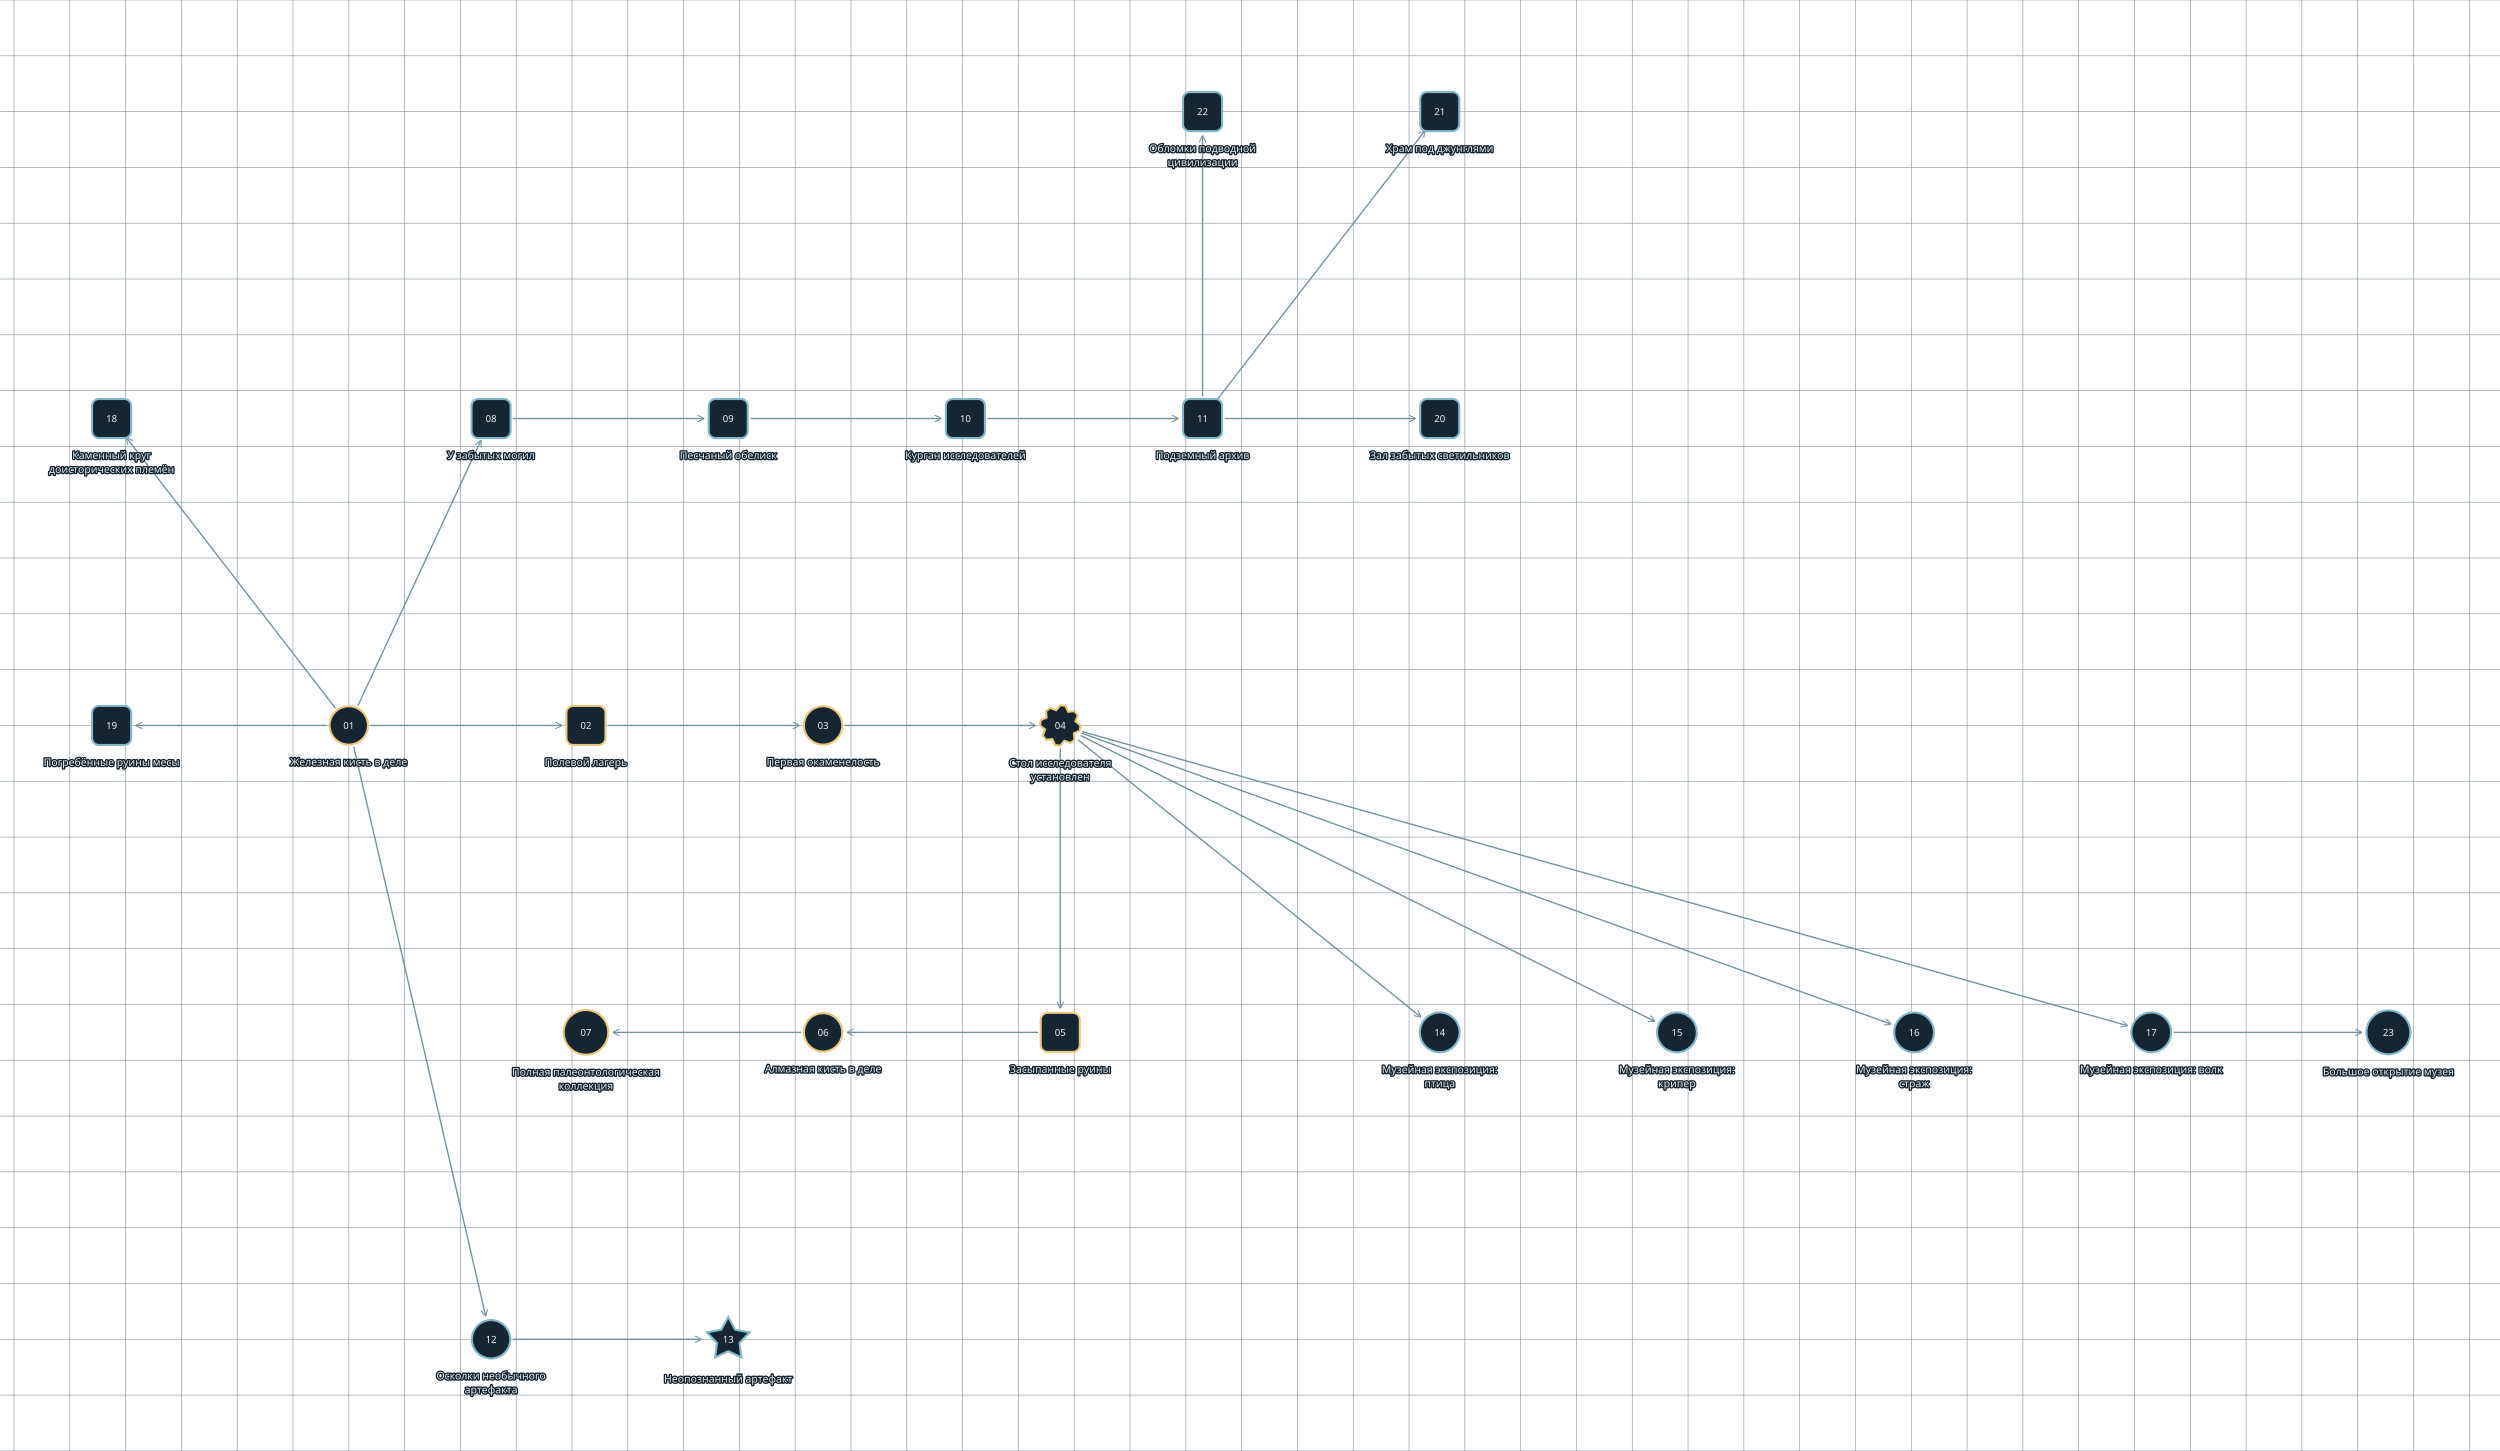
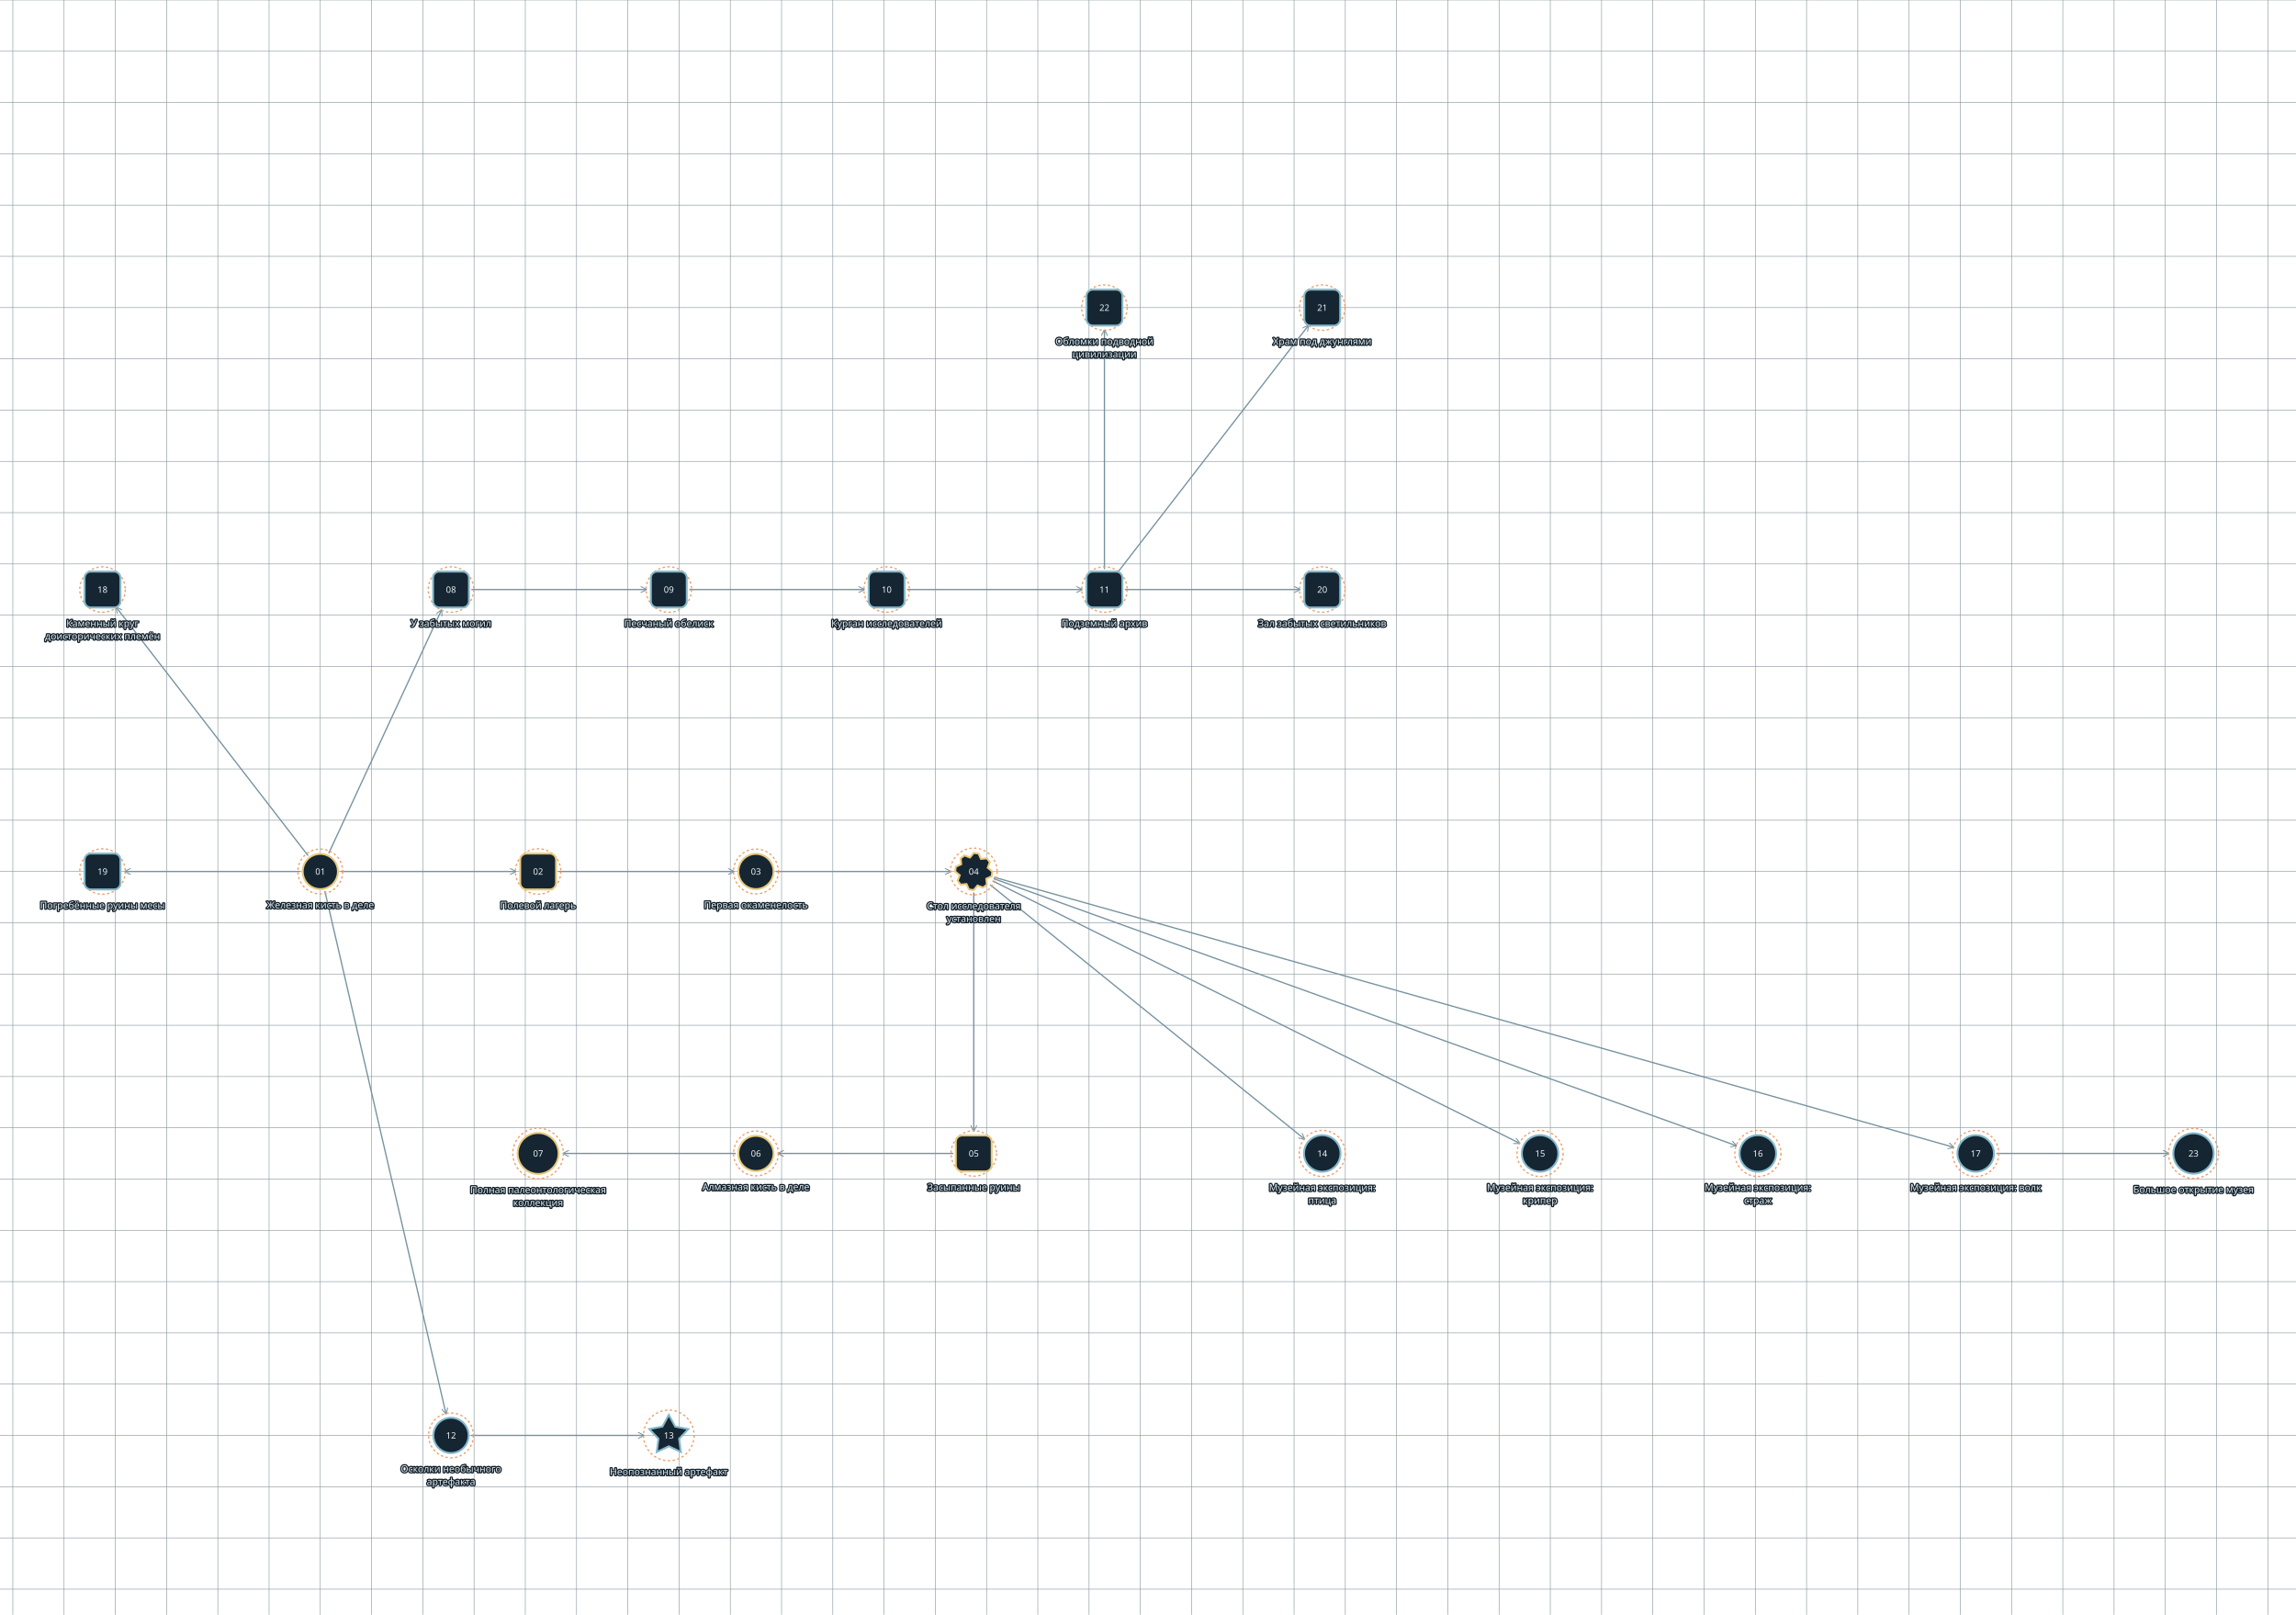
- <svg xmlns="http://www.w3.org/2000/svg" viewBox="-400.00 -832.00 2867.20 1664.00" width="2867.20" height="1664.00" role="img" aria-labelledby="nasledie_archeology-before-title" data-quest-count="23">
+ <svg xmlns="http://www.w3.org/2000/svg" viewBox="-400.00 -1088.00 2867.20 2016.00" width="2867.20" height="2016.00" role="img" aria-labelledby="nasledie_archeology-before-title" data-quest-count="23">
  <defs>
    <marker id="nasledie_archeology-before-arrow" markerWidth="8" markerHeight="8" refX="7" refY="4" orient="auto" markerUnits="userSpaceOnUse">
      <path d="M0,0 L8,4 L0,8" fill="none" stroke="#77939f" stroke-width="1.2" />
    </marker>
  </defs>
  <g fill="none" stroke="#24404d" stroke-width="0.7" opacity="0.55" aria-hidden="true">
-     <path d="M -384 -832.00 v 1664.00" />
-     <path d="M -320 -832.00 v 1664.00" />
-     <path d="M -256 -832.00 v 1664.00" />
-     <path d="M -192 -832.00 v 1664.00" />
-     <path d="M -128 -832.00 v 1664.00" />
-     <path d="M -64 -832.00 v 1664.00" />
-     <path d="M 0 -832.00 v 1664.00" />
-     <path d="M 64 -832.00 v 1664.00" />
-     <path d="M 128 -832.00 v 1664.00" />
-     <path d="M 192 -832.00 v 1664.00" />
-     <path d="M 256 -832.00 v 1664.00" />
-     <path d="M 320 -832.00 v 1664.00" />
-     <path d="M 384 -832.00 v 1664.00" />
-     <path d="M 448 -832.00 v 1664.00" />
-     <path d="M 512 -832.00 v 1664.00" />
-     <path d="M 576 -832.00 v 1664.00" />
-     <path d="M 640 -832.00 v 1664.00" />
-     <path d="M 704 -832.00 v 1664.00" />
-     <path d="M 768 -832.00 v 1664.00" />
-     <path d="M 832 -832.00 v 1664.00" />
-     <path d="M 896 -832.00 v 1664.00" />
-     <path d="M 960 -832.00 v 1664.00" />
-     <path d="M 1024 -832.00 v 1664.00" />
-     <path d="M 1088 -832.00 v 1664.00" />
-     <path d="M 1152 -832.00 v 1664.00" />
-     <path d="M 1216 -832.00 v 1664.00" />
-     <path d="M 1280 -832.00 v 1664.00" />
-     <path d="M 1344 -832.00 v 1664.00" />
-     <path d="M 1408 -832.00 v 1664.00" />
-     <path d="M 1472 -832.00 v 1664.00" />
-     <path d="M 1536 -832.00 v 1664.00" />
-     <path d="M 1600 -832.00 v 1664.00" />
-     <path d="M 1664 -832.00 v 1664.00" />
-     <path d="M 1728 -832.00 v 1664.00" />
-     <path d="M 1792 -832.00 v 1664.00" />
-     <path d="M 1856 -832.00 v 1664.00" />
-     <path d="M 1920 -832.00 v 1664.00" />
-     <path d="M 1984 -832.00 v 1664.00" />
-     <path d="M 2048 -832.00 v 1664.00" />
-     <path d="M 2112 -832.00 v 1664.00" />
-     <path d="M 2176 -832.00 v 1664.00" />
-     <path d="M 2240 -832.00 v 1664.00" />
-     <path d="M 2304 -832.00 v 1664.00" />
-     <path d="M 2368 -832.00 v 1664.00" />
-     <path d="M 2432 -832.00 v 1664.00" />
+     <path d="M -384 -1088.00 v 2016.00" />
+     <path d="M -320 -1088.00 v 2016.00" />
+     <path d="M -256 -1088.00 v 2016.00" />
+     <path d="M -192 -1088.00 v 2016.00" />
+     <path d="M -128 -1088.00 v 2016.00" />
+     <path d="M -64 -1088.00 v 2016.00" />
+     <path d="M 0 -1088.00 v 2016.00" />
+     <path d="M 64 -1088.00 v 2016.00" />
+     <path d="M 128 -1088.00 v 2016.00" />
+     <path d="M 192 -1088.00 v 2016.00" />
+     <path d="M 256 -1088.00 v 2016.00" />
+     <path d="M 320 -1088.00 v 2016.00" />
+     <path d="M 384 -1088.00 v 2016.00" />
+     <path d="M 448 -1088.00 v 2016.00" />
+     <path d="M 512 -1088.00 v 2016.00" />
+     <path d="M 576 -1088.00 v 2016.00" />
+     <path d="M 640 -1088.00 v 2016.00" />
+     <path d="M 704 -1088.00 v 2016.00" />
+     <path d="M 768 -1088.00 v 2016.00" />
+     <path d="M 832 -1088.00 v 2016.00" />
+     <path d="M 896 -1088.00 v 2016.00" />
+     <path d="M 960 -1088.00 v 2016.00" />
+     <path d="M 1024 -1088.00 v 2016.00" />
+     <path d="M 1088 -1088.00 v 2016.00" />
+     <path d="M 1152 -1088.00 v 2016.00" />
+     <path d="M 1216 -1088.00 v 2016.00" />
+     <path d="M 1280 -1088.00 v 2016.00" />
+     <path d="M 1344 -1088.00 v 2016.00" />
+     <path d="M 1408 -1088.00 v 2016.00" />
+     <path d="M 1472 -1088.00 v 2016.00" />
+     <path d="M 1536 -1088.00 v 2016.00" />
+     <path d="M 1600 -1088.00 v 2016.00" />
+     <path d="M 1664 -1088.00 v 2016.00" />
+     <path d="M 1728 -1088.00 v 2016.00" />
+     <path d="M 1792 -1088.00 v 2016.00" />
+     <path d="M 1856 -1088.00 v 2016.00" />
+     <path d="M 1920 -1088.00 v 2016.00" />
+     <path d="M 1984 -1088.00 v 2016.00" />
+     <path d="M 2048 -1088.00 v 2016.00" />
+     <path d="M 2112 -1088.00 v 2016.00" />
+     <path d="M 2176 -1088.00 v 2016.00" />
+     <path d="M 2240 -1088.00 v 2016.00" />
+     <path d="M 2304 -1088.00 v 2016.00" />
+     <path d="M 2368 -1088.00 v 2016.00" />
+     <path d="M 2432 -1088.00 v 2016.00" />
+     <path d="M -400.00 -1088 h 2867.20" />
+     <path d="M -400.00 -1024 h 2867.20" />
+     <path d="M -400.00 -960 h 2867.20" />
+     <path d="M -400.00 -896 h 2867.20" />
    <path d="M -400.00 -832 h 2867.20" />
    <path d="M -400.00 -768 h 2867.20" />
    <path d="M -400.00 -704 h 2867.20" />
    <path d="M -400.00 -640 h 2867.20" />
    <path d="M -400.00 -576 h 2867.20" />
    <path d="M -400.00 -512 h 2867.20" />
    <path d="M -400.00 -448 h 2867.20" />
    <path d="M -400.00 -384 h 2867.20" />
    <path d="M -400.00 -320 h 2867.20" />
    <path d="M -400.00 -256 h 2867.20" />
    <path d="M -400.00 -192 h 2867.20" />
    <path d="M -400.00 -128 h 2867.20" />
    <path d="M -400.00 -64 h 2867.20" />
    <path d="M -400.00 0 h 2867.20" />
    <path d="M -400.00 64 h 2867.20" />
    <path d="M -400.00 128 h 2867.20" />
    <path d="M -400.00 192 h 2867.20" />
    <path d="M -400.00 256 h 2867.20" />
    <path d="M -400.00 320 h 2867.20" />
    <path d="M -400.00 384 h 2867.20" />
    <path d="M -400.00 448 h 2867.20" />
    <path d="M -400.00 512 h 2867.20" />
    <path d="M -400.00 576 h 2867.20" />
    <path d="M -400.00 640 h 2867.20" />
    <path d="M -400.00 704 h 2867.20" />
    <path d="M -400.00 768 h 2867.20" />
    <path d="M -400.00 832 h 2867.20" />
+     <path d="M -400.00 896 h 2867.20" />
  </g>
  <g class="dependencies" fill="none" stroke="#77939f" stroke-width="1.6">
    <path data-from="D224CC946496E3DE" data-to="79C6E9FC12713C40" d="M 25.00 0.00 L 243.60 0.00" marker-end="url(#nasledie_archeology-before-arrow)" />
    <path data-from="79C6E9FC12713C40" data-to="A39CCB33A472D0AD" d="M 297.40 0.00 L 516.00 0.00" marker-end="url(#nasledie_archeology-before-arrow)" />
    <path data-from="A39CCB33A472D0AD" data-to="C4248A7F0011AAF7" d="M 569.00 0.00 L 786.80 0.00" marker-end="url(#nasledie_archeology-before-arrow)" />
    <path data-from="C4248A7F0011AAF7" data-to="FBF1AAEFC633EC9F" d="M 816.00 26.20 L 816.00 323.60" marker-end="url(#nasledie_archeology-before-arrow)" />
    <path data-from="FBF1AAEFC633EC9F" data-to="08AC8A56B7F8989F" d="M 790.60 352.00 L 572.00 352.00" marker-end="url(#nasledie_archeology-before-arrow)" />
    <path data-from="08AC8A56B7F8989F" data-to="F4DBD3E2D7478445" d="M 519.00 352.00 L 303.60 352.00" marker-end="url(#nasledie_archeology-before-arrow)" />
    <path data-from="D224CC946496E3DE" data-to="D69937827610767B" d="M 10.52 -22.68 L 151.25 -326.23" marker-end="url(#nasledie_archeology-before-arrow)" />
    <path data-from="D69937827610767B" data-to="88ABBD5262DB0432" d="M 188.60 -352.00 L 406.80 -352.00" marker-end="url(#nasledie_archeology-before-arrow)" />
    <path data-from="88ABBD5262DB0432" data-to="718927C2E9263AAC" d="M 460.60 -352.00 L 678.80 -352.00" marker-end="url(#nasledie_archeology-before-arrow)" />
    <path data-from="718927C2E9263AAC" data-to="A387D38D6E080261" d="M 732.60 -352.00 L 950.80 -352.00" marker-end="url(#nasledie_archeology-before-arrow)" />
    <path data-from="D224CC946496E3DE" data-to="2BA185CBF139E3AF" d="M 5.65 24.35 L 156.88 676.72" marker-end="url(#nasledie_archeology-before-arrow)" />
    <path data-from="2BA185CBF139E3AF" data-to="01C584DB0BC6D1D4" d="M 188.20 704.00 L 403.60 704.00" marker-end="url(#nasledie_archeology-before-arrow)" />
    <path data-from="C4248A7F0011AAF7" data-to="D97CBEDC468A5108" d="M 836.37 16.48 L 1228.81 333.89" marker-end="url(#nasledie_archeology-before-arrow)" />
    <path data-from="C4248A7F0011AAF7" data-to="FCDA95A50F3EBC9F" d="M 839.46 11.67 L 1497.42 339.17" marker-end="url(#nasledie_archeology-before-arrow)" />
    <path data-from="C4248A7F0011AAF7" data-to="72A2A054CFCAC69D" d="M 840.66 8.86 L 1768.10 342.26" marker-end="url(#nasledie_archeology-before-arrow)" />
    <path data-from="C4248A7F0011AAF7" data-to="9F662B92CD52ECF4" d="M 841.22 7.10 L 2039.48 344.20" marker-end="url(#nasledie_archeology-before-arrow)" />
    <path data-from="D224CC946496E3DE" data-to="C71D778A13B77EBF" d="M -15.29 -19.78 L -254.63 -329.53" marker-end="url(#nasledie_archeology-before-arrow)" />
    <path data-from="D224CC946496E3DE" data-to="938F14F75C60045E" d="M -25.00 0.00 L -243.60 0.00" marker-end="url(#nasledie_archeology-before-arrow)" />
    <path data-from="A387D38D6E080261" data-to="19745F0470E73C17" d="M 1004.60 -352.00 L 1222.80 -352.00" marker-end="url(#nasledie_archeology-before-arrow)" />
    <path data-from="A387D38D6E080261" data-to="316AFB9A561BE01E" d="M 994.73 -372.10 L 1233.83 -681.53" marker-end="url(#nasledie_archeology-before-arrow)" />
    <path data-from="A387D38D6E080261" data-to="88352D47820D40B4" d="M 979.20 -377.40 L 979.20 -675.60" marker-end="url(#nasledie_archeology-before-arrow)" />
    <path data-from="9F662B92CD52ECF4" data-to="8F6CAF327167B0A5" d="M 2093.00 352.00 L 2308.00 352.00" marker-end="url(#nasledie_archeology-before-arrow)" />
  </g>
  <g class="quests" font-family="system-ui, sans-serif" text-anchor="middle">
    <g data-quest-id="D224CC946496E3DE" tabindex="0" role="button" aria-label="Железная кисть в деле" transform="translate(0.00,0.00)" style="cursor:pointer">
-       <circle class="selection-ring" r="32.00" fill="none" stroke="#f4f7fc" stroke-width="3" visibility="hidden" />
-       <circle r="22.00" fill="#152532" stroke="#e8c97d" stroke-width="2.4" />
+       <circle class="change-ring" r="28.00" fill="none" stroke="#ed9f69" stroke-width="1.6" stroke-dasharray="3 3" />
+       <circle class="selection-ring" r="32.00" fill="none" stroke="#f4f7fc" stroke-width="3" visibility="hidden" />
+       <circle r="22.00" class="quest-frame" fill="#152532" stroke="#e8c97d" stroke-width="2.4" />
      <text y="4" font-size="11" fill="#edf2f5" pointer-events="none">01</text>
      <text class="quest-label" y="46.00" font-size="12" fill="#e2edf0" paint-order="stroke" stroke="#12202b" stroke-width="3" stroke-linejoin="round" pointer-events="none">Железная кисть в деле</text>
    </g>
    <g data-quest-id="79C6E9FC12713C40" tabindex="0" role="button" aria-label="Полевой лагерь" transform="translate(272.00,0.00)" style="cursor:pointer">
-       <circle class="selection-ring" r="32.40" fill="none" stroke="#f4f7fc" stroke-width="3" visibility="hidden" />
-       <rect x="-22.40" y="-22.40" width="44.80" height="44.80" rx="7.84" fill="#152532" stroke="#e8c97d" stroke-width="2.4" />
+       <circle class="change-ring" r="28.40" fill="none" stroke="#ed9f69" stroke-width="1.6" stroke-dasharray="3 3" />
+       <circle class="selection-ring" r="32.40" fill="none" stroke="#f4f7fc" stroke-width="3" visibility="hidden" />
+       <rect x="-22.40" y="-22.40" width="44.80" height="44.80" rx="7.84" class="quest-frame" fill="#152532" stroke="#e8c97d" stroke-width="2.4" />
      <text y="4" font-size="11" fill="#edf2f5" pointer-events="none">02</text>
      <text class="quest-label" y="46.40" font-size="12" fill="#e2edf0" paint-order="stroke" stroke="#12202b" stroke-width="3" stroke-linejoin="round" pointer-events="none">Полевой лагерь</text>
    </g>
    <g data-quest-id="A39CCB33A472D0AD" tabindex="0" role="button" aria-label="Первая окаменелость" transform="translate(544.00,0.00)" style="cursor:pointer">
-       <circle class="selection-ring" r="32.00" fill="none" stroke="#f4f7fc" stroke-width="3" visibility="hidden" />
-       <circle r="22.00" fill="#152532" stroke="#e8c97d" stroke-width="2.4" />
+       <circle class="change-ring" r="28.00" fill="none" stroke="#ed9f69" stroke-width="1.6" stroke-dasharray="3 3" />
+       <circle class="selection-ring" r="32.00" fill="none" stroke="#f4f7fc" stroke-width="3" visibility="hidden" />
+       <circle r="22.00" class="quest-frame" fill="#152532" stroke="#e8c97d" stroke-width="2.4" />
      <text y="4" font-size="11" fill="#edf2f5" pointer-events="none">03</text>
      <text class="quest-label" y="46.00" font-size="12" fill="#e2edf0" paint-order="stroke" stroke="#12202b" stroke-width="3" stroke-linejoin="round" pointer-events="none">Первая окаменелость</text>
    </g>
    <g data-quest-id="C4248A7F0011AAF7" tabindex="0" role="button" aria-label="Стол исследователя установлен" transform="translate(816.00,0.00)" style="cursor:pointer">
+       <circle class="change-ring" r="29.20" fill="none" stroke="#ed9f69" stroke-width="1.6" stroke-dasharray="3 3" />
      <circle class="selection-ring" r="33.20" fill="none" stroke="#f4f7fc" stroke-width="3" visibility="hidden" />
-       <polygon points="23.20,0.00 22.41,6.00 15.67,9.05 16.40,16.40 11.60,20.09 4.68,17.48 0.00,23.20 -6.00,22.41 -9.05,15.67 -16.40,16.40 -20.09,11.60 -17.48,4.68 -23.20,0.00 -22.41,-6.00 -15.67,-9.05 -16.40,-16.40 -11.60,-20.09 -4.68,-17.48 -0.00,-23.20 6.00,-22.41 9.05,-15.67 16.40,-16.40 20.09,-11.60 17.48,-4.68" fill="#152532" stroke="#e8c97d" stroke-width="2.4" />
+       <polygon points="23.20,0.00 22.41,6.00 15.67,9.05 16.40,16.40 11.60,20.09 4.68,17.48 0.00,23.20 -6.00,22.41 -9.05,15.67 -16.40,16.40 -20.09,11.60 -17.48,4.68 -23.20,0.00 -22.41,-6.00 -15.67,-9.05 -16.40,-16.40 -11.60,-20.09 -4.68,-17.48 -0.00,-23.20 6.00,-22.41 9.05,-15.67 16.40,-16.40 20.09,-11.60 17.48,-4.68" class="quest-frame" fill="#152532" stroke="#e8c97d" stroke-width="2.4" />
      <text y="4" font-size="11" fill="#edf2f5" pointer-events="none">04</text>
      <text class="quest-label" y="47.20" font-size="12" fill="#e2edf0" paint-order="stroke" stroke="#12202b" stroke-width="3" stroke-linejoin="round" pointer-events="none">Стол исследователя</text>
      <text class="quest-label" y="63.20" font-size="12" fill="#e2edf0" paint-order="stroke" stroke="#12202b" stroke-width="3" stroke-linejoin="round" pointer-events="none">установлен</text>
    </g>
    <g data-quest-id="FBF1AAEFC633EC9F" tabindex="0" role="button" aria-label="Засыпанные руины" transform="translate(816.00,352.00)" style="cursor:pointer">
-       <circle class="selection-ring" r="32.40" fill="none" stroke="#f4f7fc" stroke-width="3" visibility="hidden" />
-       <rect x="-22.40" y="-22.40" width="44.80" height="44.80" rx="7.84" fill="#152532" stroke="#e8c97d" stroke-width="2.4" />
+       <circle class="change-ring" r="28.40" fill="none" stroke="#ed9f69" stroke-width="1.6" stroke-dasharray="3 3" />
+       <circle class="selection-ring" r="32.40" fill="none" stroke="#f4f7fc" stroke-width="3" visibility="hidden" />
+       <rect x="-22.40" y="-22.40" width="44.80" height="44.80" rx="7.84" class="quest-frame" fill="#152532" stroke="#e8c97d" stroke-width="2.4" />
      <text y="4" font-size="11" fill="#edf2f5" pointer-events="none">05</text>
      <text class="quest-label" y="46.40" font-size="12" fill="#e2edf0" paint-order="stroke" stroke="#12202b" stroke-width="3" stroke-linejoin="round" pointer-events="none">Засыпанные руины</text>
    </g>
    <g data-quest-id="08AC8A56B7F8989F" tabindex="0" role="button" aria-label="Алмазная кисть в деле" transform="translate(544.00,352.00)" style="cursor:pointer">
-       <circle class="selection-ring" r="32.00" fill="none" stroke="#f4f7fc" stroke-width="3" visibility="hidden" />
-       <circle r="22.00" fill="#152532" stroke="#e8c97d" stroke-width="2.4" />
+       <circle class="change-ring" r="28.00" fill="none" stroke="#ed9f69" stroke-width="1.6" stroke-dasharray="3 3" />
+       <circle class="selection-ring" r="32.00" fill="none" stroke="#f4f7fc" stroke-width="3" visibility="hidden" />
+       <circle r="22.00" class="quest-frame" fill="#152532" stroke="#e8c97d" stroke-width="2.4" />
      <text y="4" font-size="11" fill="#edf2f5" pointer-events="none">06</text>
      <text class="quest-label" y="46.00" font-size="12" fill="#e2edf0" paint-order="stroke" stroke="#12202b" stroke-width="3" stroke-linejoin="round" pointer-events="none">Алмазная кисть в деле</text>
    </g>
    <g data-quest-id="F4DBD3E2D7478445" tabindex="0" role="button" aria-label="Полная палеонтологическая коллекция" transform="translate(272.00,352.00)" style="cursor:pointer">
+       <circle class="change-ring" r="31.60" fill="none" stroke="#ed9f69" stroke-width="1.6" stroke-dasharray="3 3" />
      <circle class="selection-ring" r="35.60" fill="none" stroke="#f4f7fc" stroke-width="3" visibility="hidden" />
-       <circle r="25.60" fill="#152532" stroke="#e8c97d" stroke-width="2.4" />
+       <circle r="25.60" class="quest-frame" fill="#152532" stroke="#e8c97d" stroke-width="2.4" />
      <text y="4" font-size="11" fill="#edf2f5" pointer-events="none">07</text>
      <text class="quest-label" y="49.60" font-size="12" fill="#e2edf0" paint-order="stroke" stroke="#12202b" stroke-width="3" stroke-linejoin="round" pointer-events="none">Полная палеонтологическая</text>
      <text class="quest-label" y="65.60" font-size="12" fill="#e2edf0" paint-order="stroke" stroke="#12202b" stroke-width="3" stroke-linejoin="round" pointer-events="none">коллекция</text>
    </g>
    <g data-quest-id="D69937827610767B" tabindex="0" role="button" aria-label="У забытых могил" transform="translate(163.20,-352.00)" style="cursor:pointer">
-       <circle class="selection-ring" r="32.40" fill="none" stroke="#f4f7fc" stroke-width="3" visibility="hidden" />
-       <rect x="-22.40" y="-22.40" width="44.80" height="44.80" rx="7.84" fill="#152532" stroke="#83b8ca" stroke-width="2.4" />
+       <circle class="change-ring" r="28.40" fill="none" stroke="#ed9f69" stroke-width="1.6" stroke-dasharray="3 3" />
+       <circle class="selection-ring" r="32.40" fill="none" stroke="#f4f7fc" stroke-width="3" visibility="hidden" />
+       <rect x="-22.40" y="-22.40" width="44.80" height="44.80" rx="7.84" class="quest-frame" fill="#152532" stroke="#83b8ca" stroke-width="2.4" />
      <text y="4" font-size="11" fill="#edf2f5" pointer-events="none">08</text>
      <text class="quest-label" y="46.40" font-size="12" fill="#e2edf0" paint-order="stroke" stroke="#12202b" stroke-width="3" stroke-linejoin="round" pointer-events="none">У забытых могил</text>
    </g>
    <g data-quest-id="88ABBD5262DB0432" tabindex="0" role="button" aria-label="Песчаный обелиск" transform="translate(435.20,-352.00)" style="cursor:pointer">
-       <circle class="selection-ring" r="32.40" fill="none" stroke="#f4f7fc" stroke-width="3" visibility="hidden" />
-       <rect x="-22.40" y="-22.40" width="44.80" height="44.80" rx="7.84" fill="#152532" stroke="#83b8ca" stroke-width="2.4" />
+       <circle class="change-ring" r="28.40" fill="none" stroke="#ed9f69" stroke-width="1.6" stroke-dasharray="3 3" />
+       <circle class="selection-ring" r="32.40" fill="none" stroke="#f4f7fc" stroke-width="3" visibility="hidden" />
+       <rect x="-22.40" y="-22.40" width="44.80" height="44.80" rx="7.84" class="quest-frame" fill="#152532" stroke="#83b8ca" stroke-width="2.4" />
      <text y="4" font-size="11" fill="#edf2f5" pointer-events="none">09</text>
      <text class="quest-label" y="46.40" font-size="12" fill="#e2edf0" paint-order="stroke" stroke="#12202b" stroke-width="3" stroke-linejoin="round" pointer-events="none">Песчаный обелиск</text>
    </g>
    <g data-quest-id="718927C2E9263AAC" tabindex="0" role="button" aria-label="Курган исследователей" transform="translate(707.20,-352.00)" style="cursor:pointer">
-       <circle class="selection-ring" r="32.40" fill="none" stroke="#f4f7fc" stroke-width="3" visibility="hidden" />
-       <rect x="-22.40" y="-22.40" width="44.80" height="44.80" rx="7.84" fill="#152532" stroke="#83b8ca" stroke-width="2.4" />
+       <circle class="change-ring" r="28.40" fill="none" stroke="#ed9f69" stroke-width="1.6" stroke-dasharray="3 3" />
+       <circle class="selection-ring" r="32.40" fill="none" stroke="#f4f7fc" stroke-width="3" visibility="hidden" />
+       <rect x="-22.40" y="-22.40" width="44.80" height="44.80" rx="7.84" class="quest-frame" fill="#152532" stroke="#83b8ca" stroke-width="2.4" />
      <text y="4" font-size="11" fill="#edf2f5" pointer-events="none">10</text>
      <text class="quest-label" y="46.40" font-size="12" fill="#e2edf0" paint-order="stroke" stroke="#12202b" stroke-width="3" stroke-linejoin="round" pointer-events="none">Курган исследователей</text>
    </g>
    <g data-quest-id="A387D38D6E080261" tabindex="0" role="button" aria-label="Подземный архив" transform="translate(979.20,-352.00)" style="cursor:pointer">
-       <circle class="selection-ring" r="32.40" fill="none" stroke="#f4f7fc" stroke-width="3" visibility="hidden" />
-       <rect x="-22.40" y="-22.40" width="44.80" height="44.80" rx="7.84" fill="#152532" stroke="#83b8ca" stroke-width="2.4" />
+       <circle class="change-ring" r="28.40" fill="none" stroke="#ed9f69" stroke-width="1.6" stroke-dasharray="3 3" />
+       <circle class="selection-ring" r="32.40" fill="none" stroke="#f4f7fc" stroke-width="3" visibility="hidden" />
+       <rect x="-22.40" y="-22.40" width="44.80" height="44.80" rx="7.84" class="quest-frame" fill="#152532" stroke="#83b8ca" stroke-width="2.4" />
      <text y="4" font-size="11" fill="#edf2f5" pointer-events="none">11</text>
      <text class="quest-label" y="46.40" font-size="12" fill="#e2edf0" paint-order="stroke" stroke="#12202b" stroke-width="3" stroke-linejoin="round" pointer-events="none">Подземный архив</text>
    </g>
    <g data-quest-id="2BA185CBF139E3AF" tabindex="0" role="button" aria-label="Осколки необычного артефакта" transform="translate(163.20,704.00)" style="cursor:pointer">
-       <circle class="selection-ring" r="32.00" fill="none" stroke="#f4f7fc" stroke-width="3" visibility="hidden" />
-       <circle r="22.00" fill="#152532" stroke="#83b8ca" stroke-width="2.4" />
+       <circle class="change-ring" r="28.00" fill="none" stroke="#ed9f69" stroke-width="1.6" stroke-dasharray="3 3" />
+       <circle class="selection-ring" r="32.00" fill="none" stroke="#f4f7fc" stroke-width="3" visibility="hidden" />
+       <circle r="22.00" class="quest-frame" fill="#152532" stroke="#83b8ca" stroke-width="2.4" />
      <text y="4" font-size="11" fill="#edf2f5" pointer-events="none">12</text>
      <text class="quest-label" y="46.00" font-size="12" fill="#e2edf0" paint-order="stroke" stroke="#12202b" stroke-width="3" stroke-linejoin="round" pointer-events="none">Осколки необычного</text>
      <text class="quest-label" y="62.00" font-size="12" fill="#e2edf0" paint-order="stroke" stroke="#12202b" stroke-width="3" stroke-linejoin="round" pointer-events="none">артефакта</text>
    </g>
    <g data-quest-id="01C584DB0BC6D1D4" tabindex="0" role="button" aria-label="Неопознанный артефакт" transform="translate(435.20,704.00)" style="cursor:pointer">
+       <circle class="change-ring" r="31.60" fill="none" stroke="#ed9f69" stroke-width="1.6" stroke-dasharray="3 3" />
      <circle class="selection-ring" r="35.60" fill="none" stroke="#f4f7fc" stroke-width="3" visibility="hidden" />
-       <polygon points="0.00,-25.60 7.98,-10.98 24.35,-7.91 12.90,4.19 15.05,20.71 0.00,13.57 -15.05,20.71 -12.90,4.19 -24.35,-7.91 -7.98,-10.98" fill="#152532" stroke="#83b8ca" stroke-width="2.4" />
+       <polygon points="0.00,-25.60 7.98,-10.98 24.35,-7.91 12.90,4.19 15.05,20.71 0.00,13.57 -15.05,20.71 -12.90,4.19 -24.35,-7.91 -7.98,-10.98" class="quest-frame" fill="#152532" stroke="#83b8ca" stroke-width="2.4" />
      <text y="4" font-size="11" fill="#edf2f5" pointer-events="none">13</text>
      <text class="quest-label" y="49.60" font-size="12" fill="#e2edf0" paint-order="stroke" stroke="#12202b" stroke-width="3" stroke-linejoin="round" pointer-events="none">Неопознанный артефакт</text>
    </g>
    <g data-quest-id="D97CBEDC468A5108" tabindex="0" role="button" aria-label="Музейная экспозиция: птица" transform="translate(1251.20,352.00)" style="cursor:pointer">
-       <circle class="selection-ring" r="32.80" fill="none" stroke="#f4f7fc" stroke-width="3" visibility="hidden" />
-       <circle r="22.80" fill="#152532" stroke="#83b8ca" stroke-width="2.4" />
+       <circle class="change-ring" r="28.80" fill="none" stroke="#ed9f69" stroke-width="1.6" stroke-dasharray="3 3" />
+       <circle class="selection-ring" r="32.80" fill="none" stroke="#f4f7fc" stroke-width="3" visibility="hidden" />
+       <circle r="22.80" class="quest-frame" fill="#152532" stroke="#83b8ca" stroke-width="2.4" />
      <text y="4" font-size="11" fill="#edf2f5" pointer-events="none">14</text>
      <text class="quest-label" y="46.80" font-size="12" fill="#e2edf0" paint-order="stroke" stroke="#12202b" stroke-width="3" stroke-linejoin="round" pointer-events="none">Музейная экспозиция:</text>
      <text class="quest-label" y="62.80" font-size="12" fill="#e2edf0" paint-order="stroke" stroke="#12202b" stroke-width="3" stroke-linejoin="round" pointer-events="none">птица</text>
    </g>
    <g data-quest-id="FCDA95A50F3EBC9F" tabindex="0" role="button" aria-label="Музейная экспозиция: крипер" transform="translate(1523.20,352.00)" style="cursor:pointer">
-       <circle class="selection-ring" r="32.80" fill="none" stroke="#f4f7fc" stroke-width="3" visibility="hidden" />
-       <circle r="22.80" fill="#152532" stroke="#83b8ca" stroke-width="2.4" />
+       <circle class="change-ring" r="28.80" fill="none" stroke="#ed9f69" stroke-width="1.6" stroke-dasharray="3 3" />
+       <circle class="selection-ring" r="32.80" fill="none" stroke="#f4f7fc" stroke-width="3" visibility="hidden" />
+       <circle r="22.80" class="quest-frame" fill="#152532" stroke="#83b8ca" stroke-width="2.4" />
      <text y="4" font-size="11" fill="#edf2f5" pointer-events="none">15</text>
      <text class="quest-label" y="46.80" font-size="12" fill="#e2edf0" paint-order="stroke" stroke="#12202b" stroke-width="3" stroke-linejoin="round" pointer-events="none">Музейная экспозиция:</text>
      <text class="quest-label" y="62.80" font-size="12" fill="#e2edf0" paint-order="stroke" stroke="#12202b" stroke-width="3" stroke-linejoin="round" pointer-events="none">крипер</text>
    </g>
    <g data-quest-id="72A2A054CFCAC69D" tabindex="0" role="button" aria-label="Музейная экспозиция: страж" transform="translate(1795.20,352.00)" style="cursor:pointer">
-       <circle class="selection-ring" r="32.80" fill="none" stroke="#f4f7fc" stroke-width="3" visibility="hidden" />
-       <circle r="22.80" fill="#152532" stroke="#83b8ca" stroke-width="2.4" />
+       <circle class="change-ring" r="28.80" fill="none" stroke="#ed9f69" stroke-width="1.6" stroke-dasharray="3 3" />
+       <circle class="selection-ring" r="32.80" fill="none" stroke="#f4f7fc" stroke-width="3" visibility="hidden" />
+       <circle r="22.80" class="quest-frame" fill="#152532" stroke="#83b8ca" stroke-width="2.4" />
      <text y="4" font-size="11" fill="#edf2f5" pointer-events="none">16</text>
      <text class="quest-label" y="46.80" font-size="12" fill="#e2edf0" paint-order="stroke" stroke="#12202b" stroke-width="3" stroke-linejoin="round" pointer-events="none">Музейная экспозиция:</text>
      <text class="quest-label" y="62.80" font-size="12" fill="#e2edf0" paint-order="stroke" stroke="#12202b" stroke-width="3" stroke-linejoin="round" pointer-events="none">страж</text>
    </g>
    <g data-quest-id="9F662B92CD52ECF4" tabindex="0" role="button" aria-label="Музейная экспозиция: волк" transform="translate(2067.20,352.00)" style="cursor:pointer">
-       <circle class="selection-ring" r="32.80" fill="none" stroke="#f4f7fc" stroke-width="3" visibility="hidden" />
-       <circle r="22.80" fill="#152532" stroke="#83b8ca" stroke-width="2.4" />
+       <circle class="change-ring" r="28.80" fill="none" stroke="#ed9f69" stroke-width="1.6" stroke-dasharray="3 3" />
+       <circle class="selection-ring" r="32.80" fill="none" stroke="#f4f7fc" stroke-width="3" visibility="hidden" />
+       <circle r="22.80" class="quest-frame" fill="#152532" stroke="#83b8ca" stroke-width="2.4" />
      <text y="4" font-size="11" fill="#edf2f5" pointer-events="none">17</text>
      <text class="quest-label" y="46.80" font-size="12" fill="#e2edf0" paint-order="stroke" stroke="#12202b" stroke-width="3" stroke-linejoin="round" pointer-events="none">Музейная экспозиция: волк</text>
    </g>
    <g data-quest-id="C71D778A13B77EBF" tabindex="0" role="button" aria-label="Каменный круг доисторических племён" transform="translate(-272.00,-352.00)" style="cursor:pointer">
-       <circle class="selection-ring" r="32.40" fill="none" stroke="#f4f7fc" stroke-width="3" visibility="hidden" />
-       <rect x="-22.40" y="-22.40" width="44.80" height="44.80" rx="7.84" fill="#152532" stroke="#83b8ca" stroke-width="2.4" />
+       <circle class="change-ring" r="28.40" fill="none" stroke="#ed9f69" stroke-width="1.6" stroke-dasharray="3 3" />
+       <circle class="selection-ring" r="32.40" fill="none" stroke="#f4f7fc" stroke-width="3" visibility="hidden" />
+       <rect x="-22.40" y="-22.40" width="44.80" height="44.80" rx="7.84" class="quest-frame" fill="#152532" stroke="#83b8ca" stroke-width="2.4" />
      <text y="4" font-size="11" fill="#edf2f5" pointer-events="none">18</text>
      <text class="quest-label" y="46.40" font-size="12" fill="#e2edf0" paint-order="stroke" stroke="#12202b" stroke-width="3" stroke-linejoin="round" pointer-events="none">Каменный круг</text>
      <text class="quest-label" y="62.40" font-size="12" fill="#e2edf0" paint-order="stroke" stroke="#12202b" stroke-width="3" stroke-linejoin="round" pointer-events="none">доисторических племён</text>
    </g>
    <g data-quest-id="938F14F75C60045E" tabindex="0" role="button" aria-label="Погребённые руины месы" transform="translate(-272.00,0.00)" style="cursor:pointer">
-       <circle class="selection-ring" r="32.40" fill="none" stroke="#f4f7fc" stroke-width="3" visibility="hidden" />
-       <rect x="-22.40" y="-22.40" width="44.80" height="44.80" rx="7.84" fill="#152532" stroke="#83b8ca" stroke-width="2.4" />
+       <circle class="change-ring" r="28.40" fill="none" stroke="#ed9f69" stroke-width="1.6" stroke-dasharray="3 3" />
+       <circle class="selection-ring" r="32.40" fill="none" stroke="#f4f7fc" stroke-width="3" visibility="hidden" />
+       <rect x="-22.40" y="-22.40" width="44.80" height="44.80" rx="7.84" class="quest-frame" fill="#152532" stroke="#83b8ca" stroke-width="2.4" />
      <text y="4" font-size="11" fill="#edf2f5" pointer-events="none">19</text>
      <text class="quest-label" y="46.40" font-size="12" fill="#e2edf0" paint-order="stroke" stroke="#12202b" stroke-width="3" stroke-linejoin="round" pointer-events="none">Погребённые руины месы</text>
    </g>
    <g data-quest-id="19745F0470E73C17" tabindex="0" role="button" aria-label="Зал забытых светильников" transform="translate(1251.20,-352.00)" style="cursor:pointer">
-       <circle class="selection-ring" r="32.40" fill="none" stroke="#f4f7fc" stroke-width="3" visibility="hidden" />
-       <rect x="-22.40" y="-22.40" width="44.80" height="44.80" rx="7.84" fill="#152532" stroke="#83b8ca" stroke-width="2.4" />
+       <circle class="change-ring" r="28.40" fill="none" stroke="#ed9f69" stroke-width="1.6" stroke-dasharray="3 3" />
+       <circle class="selection-ring" r="32.40" fill="none" stroke="#f4f7fc" stroke-width="3" visibility="hidden" />
+       <rect x="-22.40" y="-22.40" width="44.80" height="44.80" rx="7.84" class="quest-frame" fill="#152532" stroke="#83b8ca" stroke-width="2.4" />
      <text y="4" font-size="11" fill="#edf2f5" pointer-events="none">20</text>
      <text class="quest-label" y="46.40" font-size="12" fill="#e2edf0" paint-order="stroke" stroke="#12202b" stroke-width="3" stroke-linejoin="round" pointer-events="none">Зал забытых светильников</text>
    </g>
    <g data-quest-id="316AFB9A561BE01E" tabindex="0" role="button" aria-label="Храм под джунглями" transform="translate(1251.20,-704.00)" style="cursor:pointer">
-       <circle class="selection-ring" r="32.40" fill="none" stroke="#f4f7fc" stroke-width="3" visibility="hidden" />
-       <rect x="-22.40" y="-22.40" width="44.80" height="44.80" rx="7.84" fill="#152532" stroke="#83b8ca" stroke-width="2.4" />
+       <circle class="change-ring" r="28.40" fill="none" stroke="#ed9f69" stroke-width="1.6" stroke-dasharray="3 3" />
+       <circle class="selection-ring" r="32.40" fill="none" stroke="#f4f7fc" stroke-width="3" visibility="hidden" />
+       <rect x="-22.40" y="-22.40" width="44.80" height="44.80" rx="7.84" class="quest-frame" fill="#152532" stroke="#83b8ca" stroke-width="2.4" />
      <text y="4" font-size="11" fill="#edf2f5" pointer-events="none">21</text>
      <text class="quest-label" y="46.40" font-size="12" fill="#e2edf0" paint-order="stroke" stroke="#12202b" stroke-width="3" stroke-linejoin="round" pointer-events="none">Храм под джунглями</text>
    </g>
    <g data-quest-id="88352D47820D40B4" tabindex="0" role="button" aria-label="Обломки подводной цивилизации" transform="translate(979.20,-704.00)" style="cursor:pointer">
-       <circle class="selection-ring" r="32.40" fill="none" stroke="#f4f7fc" stroke-width="3" visibility="hidden" />
-       <rect x="-22.40" y="-22.40" width="44.80" height="44.80" rx="7.84" fill="#152532" stroke="#83b8ca" stroke-width="2.4" />
+       <circle class="change-ring" r="28.40" fill="none" stroke="#ed9f69" stroke-width="1.6" stroke-dasharray="3 3" />
+       <circle class="selection-ring" r="32.40" fill="none" stroke="#f4f7fc" stroke-width="3" visibility="hidden" />
+       <rect x="-22.40" y="-22.40" width="44.80" height="44.80" rx="7.84" class="quest-frame" fill="#152532" stroke="#83b8ca" stroke-width="2.4" />
      <text y="4" font-size="11" fill="#edf2f5" pointer-events="none">22</text>
      <text class="quest-label" y="46.40" font-size="12" fill="#e2edf0" paint-order="stroke" stroke="#12202b" stroke-width="3" stroke-linejoin="round" pointer-events="none">Обломки подводной</text>
      <text class="quest-label" y="62.40" font-size="12" fill="#e2edf0" paint-order="stroke" stroke="#12202b" stroke-width="3" stroke-linejoin="round" pointer-events="none">цивилизации</text>
    </g>
    <g data-quest-id="8F6CAF327167B0A5" tabindex="0" role="button" aria-label="Большое открытие музея" transform="translate(2339.20,352.00)" style="cursor:pointer">
+       <circle class="change-ring" r="31.20" fill="none" stroke="#ed9f69" stroke-width="1.6" stroke-dasharray="3 3" />
      <circle class="selection-ring" r="35.20" fill="none" stroke="#f4f7fc" stroke-width="3" visibility="hidden" />
-       <circle r="25.20" fill="#152532" stroke="#83b8ca" stroke-width="2.4" />
+       <circle r="25.20" class="quest-frame" fill="#152532" stroke="#83b8ca" stroke-width="2.4" />
      <text y="4" font-size="11" fill="#edf2f5" pointer-events="none">23</text>
      <text class="quest-label" y="49.20" font-size="12" fill="#e2edf0" paint-order="stroke" stroke="#12202b" stroke-width="3" stroke-linejoin="round" pointer-events="none">Большое открытие музея</text>
    </g>
  </g>
</svg>
